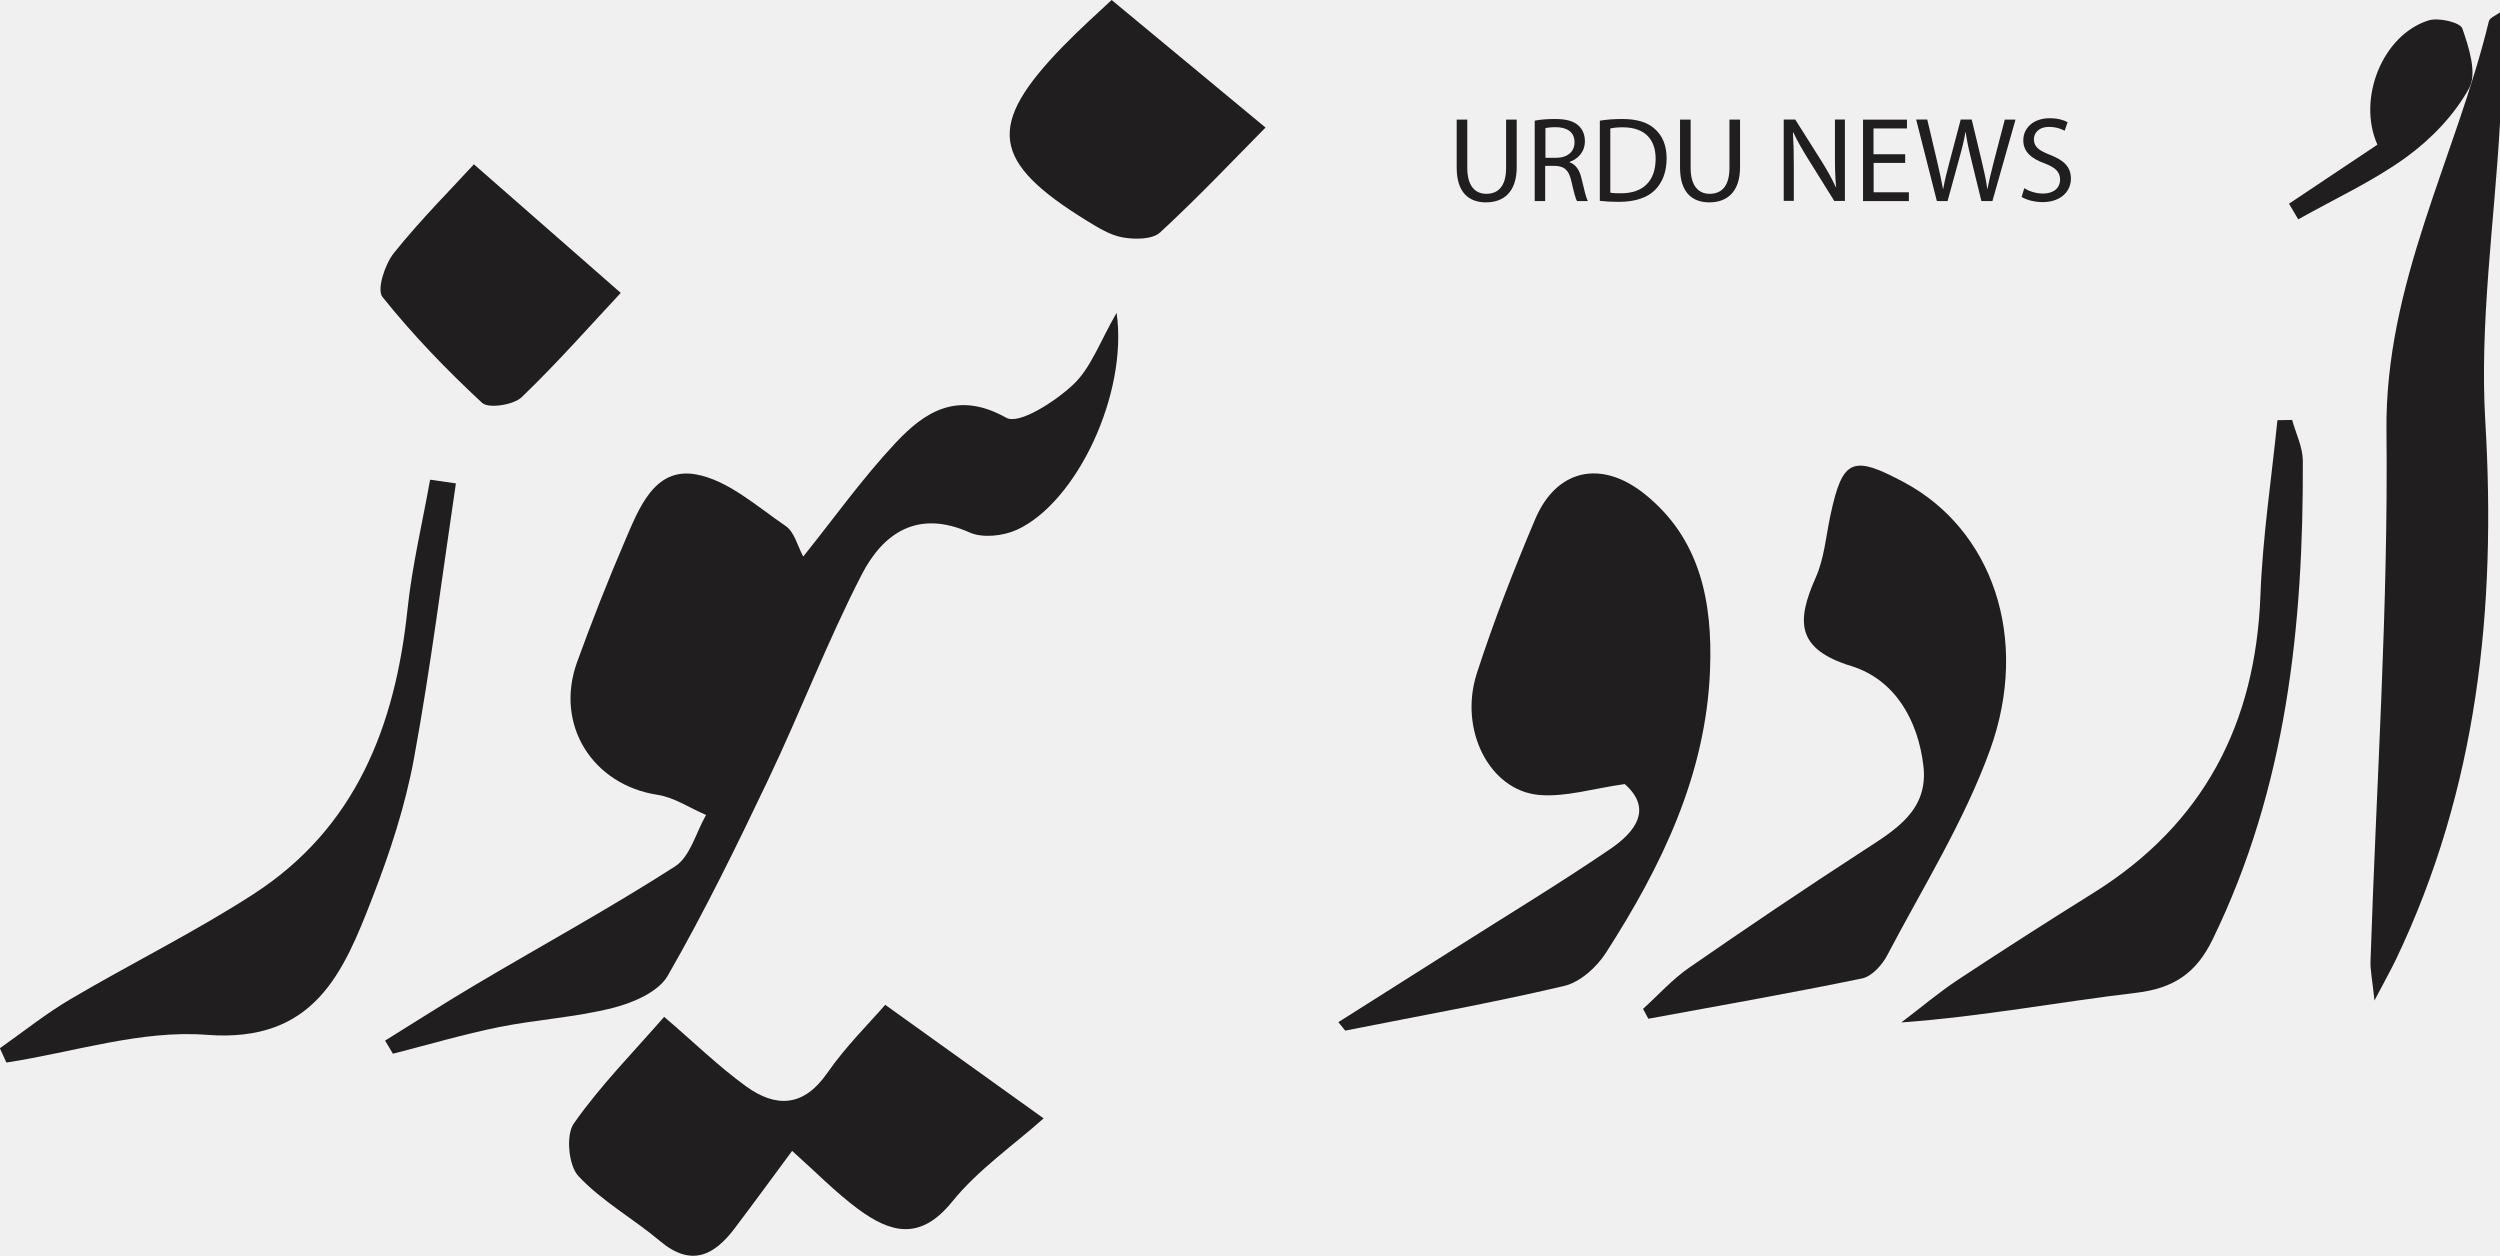
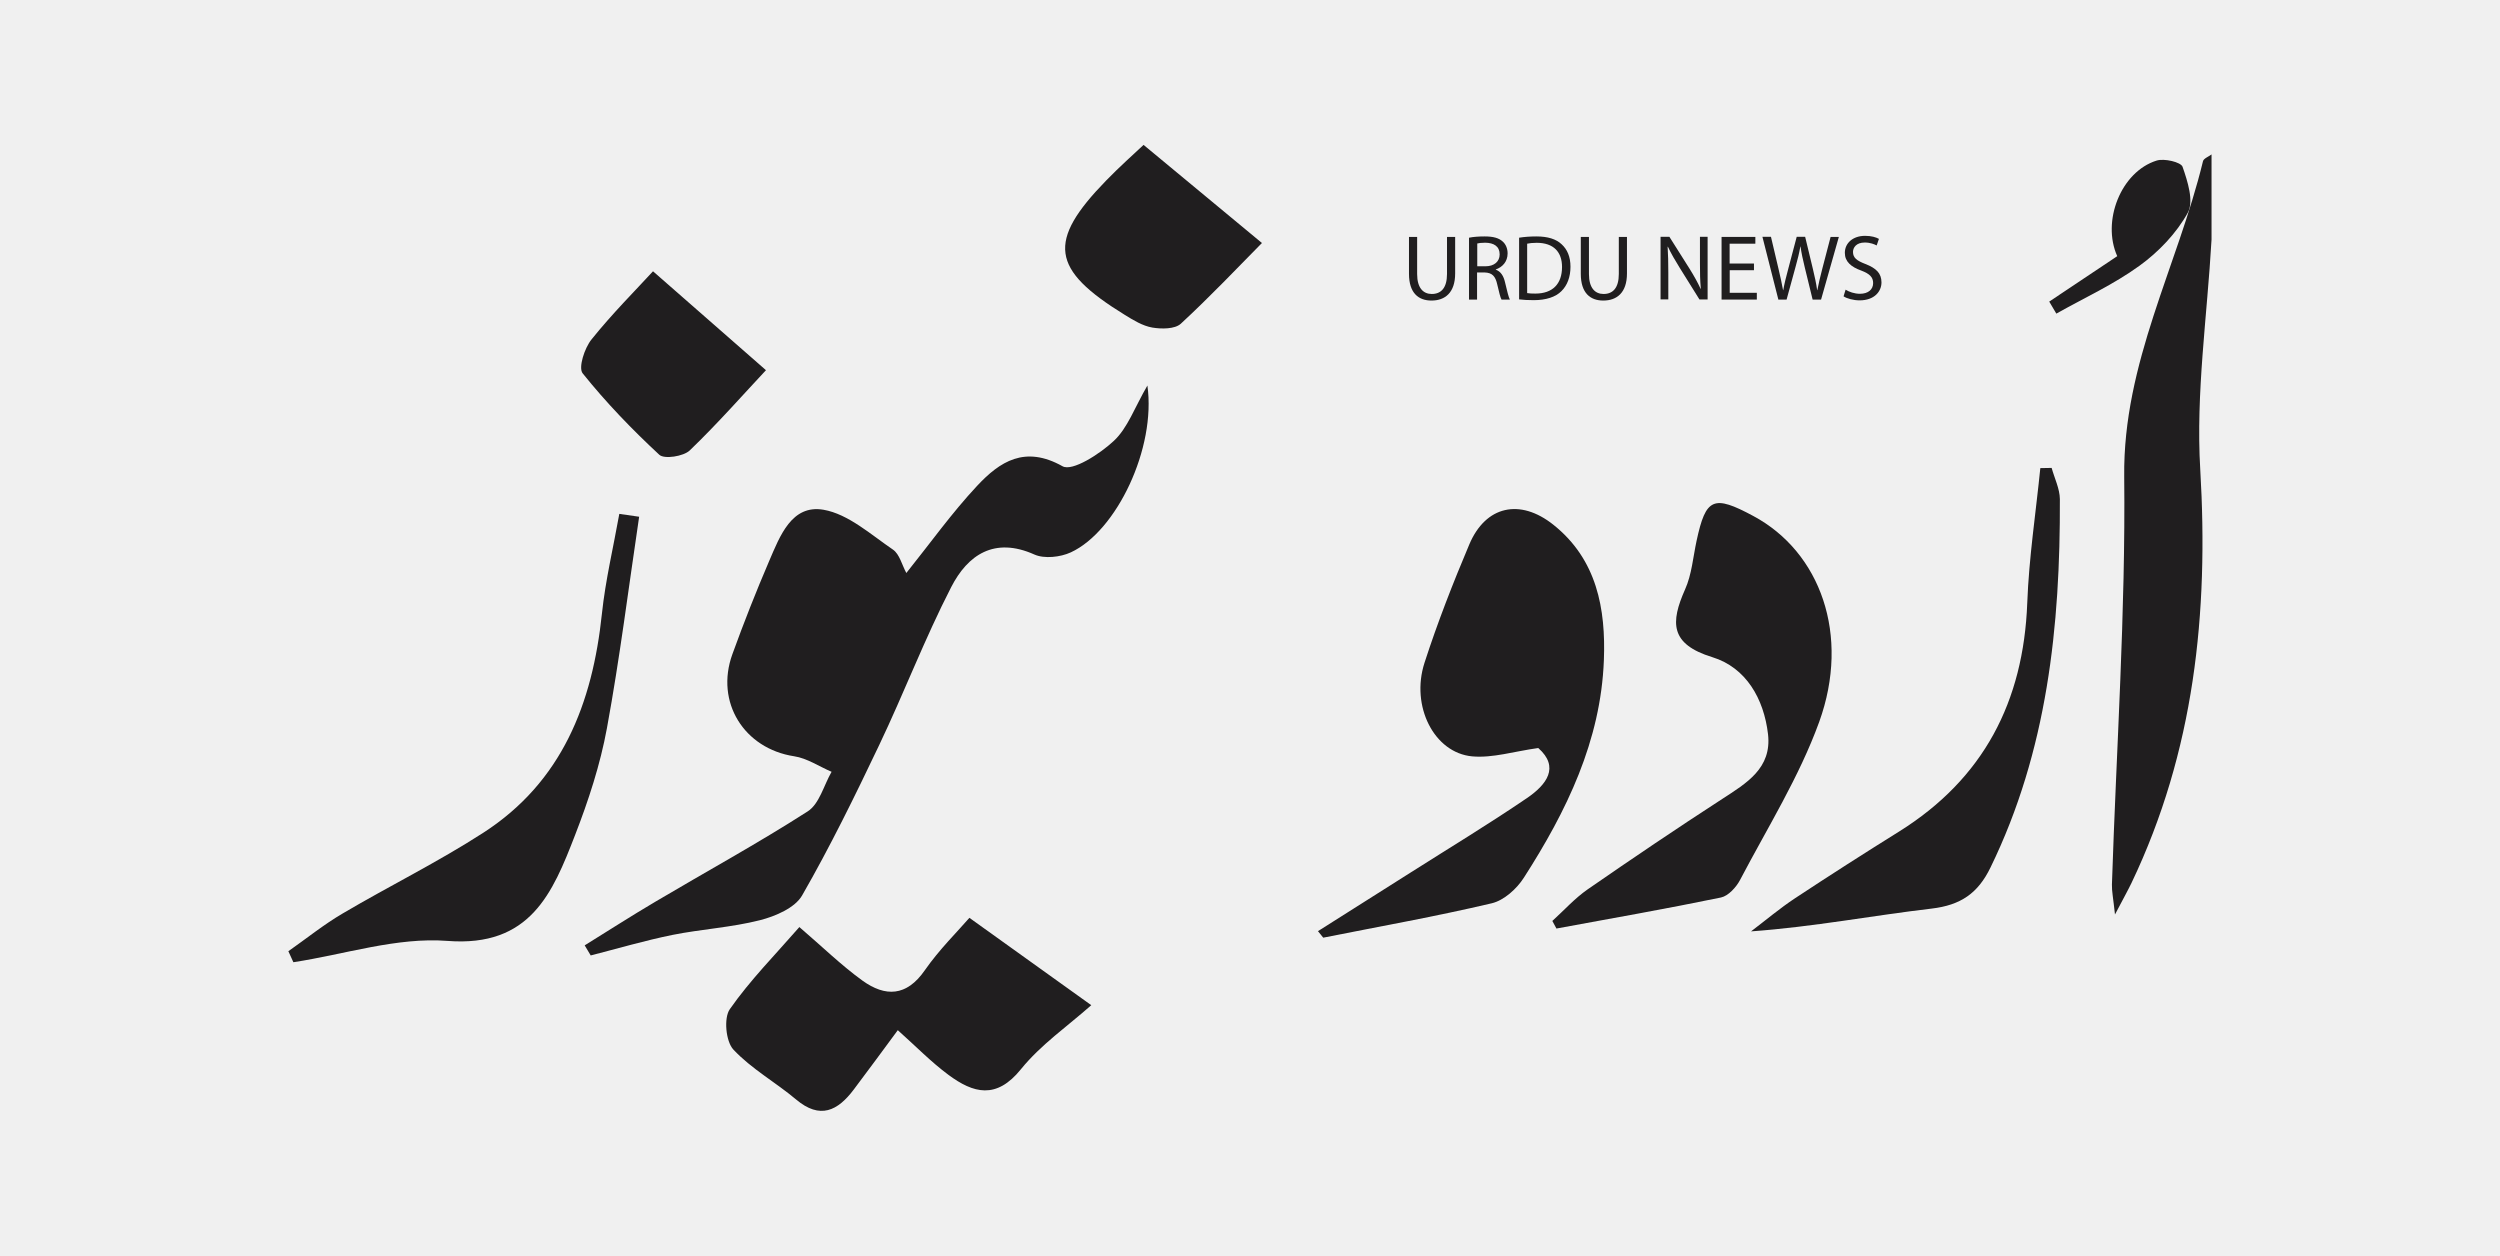
- <svg xmlns="http://www.w3.org/2000/svg" width="2845" height="1429" viewBox="0 0 2845 1429" fill="none">
+ <svg xmlns="http://www.w3.org/2000/svg" width="2845" height="1429" viewBox="-426.75 -214.35 3698.5 1857.7" fill="none">
  <g clip-path="url(#clip0_861_4360)">
    <path d="M1265.04 0C1324.48 49.256 1378.25 93.862 1440.16 145.152C1404.7 181.041 1363.72 224.339 1320.12 264.587C1311.4 272.578 1291.64 272.578 1277.98 270.253C1263.59 267.783 1249.78 259.211 1236.85 251.219C1127.86 184.092 1122.04 142.827 1209.67 52.743C1229.44 32.401 1250.66 13.513 1265.04 0Z" fill="#201E1F" />
    <path d="M539.151 186.852C597.571 237.997 648.434 282.458 706.418 333.312C673.72 368.184 635.355 411.918 593.647 452.02C584.346 460.883 555.863 465.242 548.597 458.413C508.197 420.927 469.686 380.97 435.244 337.962C428.56 329.68 438.006 300.62 448.324 287.834C478.841 249.766 513.574 215.04 539.441 186.852H539.151Z" fill="#201E1F" />
    <path d="M2604.78 231.895C2638.35 209.519 2671.92 187.143 2705.49 164.622C2682.24 112.751 2711.01 39.812 2763.62 23.248C2774.95 19.615 2799.66 25.427 2802.13 32.401C2809.69 54.051 2819.13 83.691 2809.83 100.401C2793.12 130.768 2766.67 158.374 2738.33 178.861C2700.26 206.468 2656.66 226.373 2615.39 249.621C2611.9 243.664 2608.41 237.852 2604.93 231.895H2604.78Z" fill="#201E1F" />
    <path d="M1669.77 136.144V191.066C1669.77 211.844 1678.92 220.561 1691.42 220.561C1705.23 220.561 1713.95 211.553 1713.95 191.066V136.144H1726.01V190.194C1726.01 218.673 1711.04 230.296 1690.99 230.296C1671.95 230.296 1657.71 219.399 1657.71 190.776V136.144H1669.77Z" fill="#201E1F" />
    <path d="M1746.64 137.306C1752.75 135.998 1761.32 135.417 1769.6 135.417C1782.39 135.417 1790.68 137.742 1796.34 142.973C1800.99 147.041 1803.61 153.434 1803.61 160.554C1803.61 172.759 1795.91 180.895 1786.17 184.237V184.673C1793.29 187.143 1797.65 193.681 1799.83 203.416C1802.88 216.348 1805.06 225.356 1806.95 228.843H1794.6C1793 226.228 1790.97 218.237 1788.35 206.758C1785.59 193.972 1780.65 189.177 1769.75 188.741H1758.42V228.843H1746.5V137.451L1746.64 137.306ZM1758.71 179.588H1770.91C1783.7 179.588 1791.84 172.613 1791.84 162.007C1791.84 150.092 1783.27 144.862 1770.48 144.716C1764.66 144.716 1760.59 145.297 1758.71 145.879V179.733V179.588Z" fill="#201E1F" />
    <path d="M1820.61 137.306C1827.88 136.144 1836.6 135.417 1846.05 135.417C1863.19 135.417 1875.4 139.34 1883.54 147.041C1891.82 154.596 1896.62 165.348 1896.62 180.314C1896.62 195.28 1891.97 207.775 1883.25 216.348C1874.67 225.066 1860.29 229.715 1842.27 229.715C1833.69 229.715 1826.57 229.279 1820.61 228.553V137.451V137.306ZM1832.53 219.254C1835.58 219.835 1839.94 219.98 1844.59 219.98C1870.17 219.98 1884.12 205.741 1884.12 180.605C1884.12 158.665 1871.91 144.862 1846.63 144.862C1840.38 144.862 1835.73 145.443 1832.53 146.169V219.254Z" fill="#201E1F" />
    <path d="M1923.94 136.144V191.066C1923.94 211.844 1933.09 220.561 1945.59 220.561C1959.4 220.561 1968.12 211.553 1968.12 191.066V136.144H1980.18V190.194C1980.18 218.673 1965.21 230.296 1945.16 230.296C1926.12 230.296 1911.88 219.399 1911.88 190.776V136.144H1923.94Z" fill="#201E1F" />
    <path d="M2029.88 228.698V135.998H2042.96L2072.61 182.929C2079.44 193.827 2084.81 203.562 2089.17 213.006H2089.46C2088.3 200.51 2088.15 189.177 2088.15 174.793V135.998H2099.49V228.698H2087.43L2058.07 181.622C2051.68 171.306 2045.43 160.699 2040.78 150.673H2040.34C2041.07 162.442 2041.36 173.63 2041.36 189.032V228.553H2030.03L2029.88 228.698Z" fill="#201E1F" />
    <path d="M2168.23 185.4H2132.19V218.818H2172.3V228.843H2120.13V136.144H2170.12V146.169H2132.04V175.519H2168.08V185.4H2168.23Z" fill="#201E1F" />
    <path d="M2204.12 228.698L2180.58 135.998H2193.22L2204.27 182.929C2207.03 194.408 2209.5 206.032 2211.1 214.895H2211.39C2212.99 205.596 2215.75 194.699 2218.95 182.784L2231.3 135.998H2243.8L2255.13 183.075C2257.75 194.117 2260.22 205.015 2261.53 214.895H2261.82C2263.71 204.724 2266.32 194.408 2269.23 182.929L2281.44 136.144H2293.64L2267.34 228.843H2254.84L2243.07 180.605C2240.16 168.836 2238.27 159.682 2236.97 150.383H2236.68C2235.08 159.682 2232.9 168.69 2229.55 180.605L2216.33 228.843H2203.83L2204.12 228.698Z" fill="#201E1F" />
    <path d="M2303.52 214.168C2308.9 217.51 2316.75 220.271 2324.89 220.271C2337.09 220.271 2344.36 213.878 2344.36 204.433C2344.36 195.861 2339.42 190.776 2326.92 185.981C2311.81 180.605 2302.51 172.759 2302.51 159.682C2302.51 145.297 2314.42 134.545 2332.44 134.545C2341.89 134.545 2348.87 136.725 2352.93 139.05L2349.59 148.785C2346.54 147.186 2340.44 144.426 2332.01 144.426C2319.36 144.426 2314.57 151.981 2314.57 158.374C2314.57 167.092 2320.24 171.306 2333.02 176.246C2348.72 182.348 2356.71 189.904 2356.71 203.416C2356.71 216.929 2346.1 230.006 2324.31 230.006C2315.44 230.006 2305.56 227.39 2300.62 224.049L2303.67 214.023L2303.52 214.168Z" fill="#201E1F" />
    <path d="M2845 140.067C2838.61 253.399 2821.6 367.457 2828.29 479.917C2840.93 692.923 2819.42 897.357 2726.71 1091.62C2721.33 1102.81 2715.23 1113.7 2702.15 1138.55C2699.53 1113.85 2697.35 1103.97 2697.64 1094.23C2704.18 892.998 2717.99 691.761 2715.81 490.669C2713.92 322.706 2794.57 179.733 2832.36 24.119C2833.37 20.051 2840.64 17.436 2845 14.094V139.921V140.067Z" fill="#201E1F" />
    <path d="M438.296 1184.17C473.028 1162.67 507.325 1140.58 542.493 1119.81C617.771 1075.2 694.647 1033.21 768.18 985.988C785.474 974.946 792.014 947.339 803.494 927.433C785.038 919.587 767.309 907.382 748.126 904.476C674.156 893.143 630.995 824.563 656.717 753.512C673.575 707.017 691.74 660.813 711.214 615.48C727.054 578.72 744.493 531.643 791.578 539.78C828.199 546.173 861.478 576.395 894.321 598.771C904.058 605.454 907.546 621.292 914.085 633.351C948.963 589.907 981.225 544.575 1018.86 504.327C1052.43 468.439 1089.49 444.174 1145.15 475.413C1159.54 483.55 1200.37 457.251 1221.01 437.926C1241.5 418.892 1251.67 388.816 1270.71 355.979C1283.79 448.388 1225.22 571.6 1157.36 602.839C1141.95 609.959 1118.27 612.574 1103.59 606.035C1044.3 579.446 1004.91 606.617 980.498 654.129C941.406 730.119 910.888 810.324 874.121 887.477C838.226 962.886 801.46 1038 759.897 1110.36C749.288 1128.82 720.369 1141.17 697.553 1146.98C655.264 1157.73 610.94 1160.2 568.07 1168.77C527.379 1177.05 487.415 1188.82 447.161 1199.14C444.254 1194.2 441.202 1189.26 438.296 1184.32V1184.17Z" fill="#201E1F" />
    <path d="M1522.99 1163.25C1568.48 1134.48 1614.11 1105.71 1659.6 1076.8C1717.29 1040.18 1775.85 1004.73 1832.39 966.228C1861.16 946.613 1881.07 920.604 1848.95 892.271C1813.2 897.211 1781.52 907.382 1751.15 904.622C1694.91 899.391 1659.89 830.375 1680.67 766.153C1699.85 706.872 1722.67 648.462 1746.94 591.07C1771.06 533.968 1821.78 522.635 1871.19 561.865C1935.86 613.3 1948.94 686.53 1946.03 762.23C1941.52 881.665 1890.81 985.843 1827.59 1084.21C1817.13 1100.63 1798.09 1117.77 1780.07 1121.99C1697.53 1141.46 1613.96 1156.28 1530.84 1172.84C1528.22 1169.5 1525.46 1166.3 1522.85 1162.96L1522.99 1163.25Z" fill="#201E1F" />
    <path d="M1869.73 1148.14C1887.03 1132.45 1903.01 1114.58 1922.05 1101.35C1987.74 1055.88 2054 1011.12 2121 967.681C2157.04 944.288 2194.68 922.203 2188.86 871.784C2182.76 819.477 2156.46 773.273 2106.47 757.871C2043.69 738.547 2044.41 706.581 2066.21 657.471C2076.09 635.386 2077.98 609.668 2083.21 585.549C2096.87 522.199 2108.06 517.259 2167.21 549.079C2266.32 602.258 2310.94 725.325 2264.58 853.622C2235.08 934.989 2188.14 1009.96 2147.59 1087.26C2141.92 1098.16 2130.15 1111.09 2119.25 1113.41C2038.45 1130.12 1957.07 1144.36 1875.84 1159.33C1873.8 1155.55 1871.77 1151.77 1869.73 1147.99V1148.14Z" fill="#201E1F" />
    <path d="M1187.73 1272.66C1153.29 1303.32 1113.03 1331.07 1083.53 1367.54C1047.2 1412.58 1013.2 1402.99 976.429 1375.82C950.707 1356.79 928.036 1333.39 901.442 1309.71C879.062 1339.93 857.99 1368.85 836.337 1397.47C812.649 1429 786.491 1442.22 750.887 1412.15C720.66 1386.72 684.91 1366.96 658.171 1338.33C646.981 1326.27 643.783 1291.69 652.939 1278.62C683.021 1235.61 720.514 1197.69 755.828 1157.15C789.252 1185.77 817.445 1213.38 849.126 1236.34C882.841 1260.6 914.376 1260.16 941.406 1221.08C962.623 1190.57 989.654 1163.98 1007.38 1143.49C1068.13 1187.08 1123.21 1226.6 1187.58 1272.66H1187.73Z" fill="#201E1F" />
    <path d="M518.805 550.096C503.256 654.42 490.176 759.324 471.139 862.921C461.257 916.827 443.818 970.006 423.909 1021.3C390.775 1106.88 357.787 1187.08 235.279 1177.64C160.583 1171.82 83.416 1197.54 7.266 1209.17C4.796 1203.79 2.325 1198.41 -0.145 1192.89C26.594 1174.15 52.317 1153.37 80.364 1136.95C149.102 1096.41 221.183 1060.96 288.177 1017.66C404.872 942.399 449.777 826.306 463.728 693.505C468.959 643.958 480.73 594.993 489.45 545.882C499.187 547.335 508.923 548.643 518.66 550.096H518.805Z" fill="#201E1F" />
    <path d="M2608.41 477.738C2612.63 493.139 2620.47 508.686 2620.62 524.088C2621.35 712.103 2602.02 896.485 2518.02 1068.95C2499.42 1107.31 2473.84 1124.75 2430.83 1129.83C2343.05 1140.15 2256 1156.86 2163.72 1163.54C2185.38 1147.12 2206.3 1129.4 2228.97 1114.43C2279.84 1080.87 2331.14 1048.03 2382.87 1015.77C2507.85 937.604 2566.85 823.546 2572.37 677.667C2574.84 610.976 2585.02 544.575 2591.7 478.174C2597.37 478.174 2602.89 478.028 2608.56 477.883L2608.41 477.738Z" fill="#201E1F" />
  </g>
  <defs>
    <clipPath id="clip0_861_4360">
      <rect width="2845" height="1429" fill="white" />
    </clipPath>
  </defs>
</svg>
